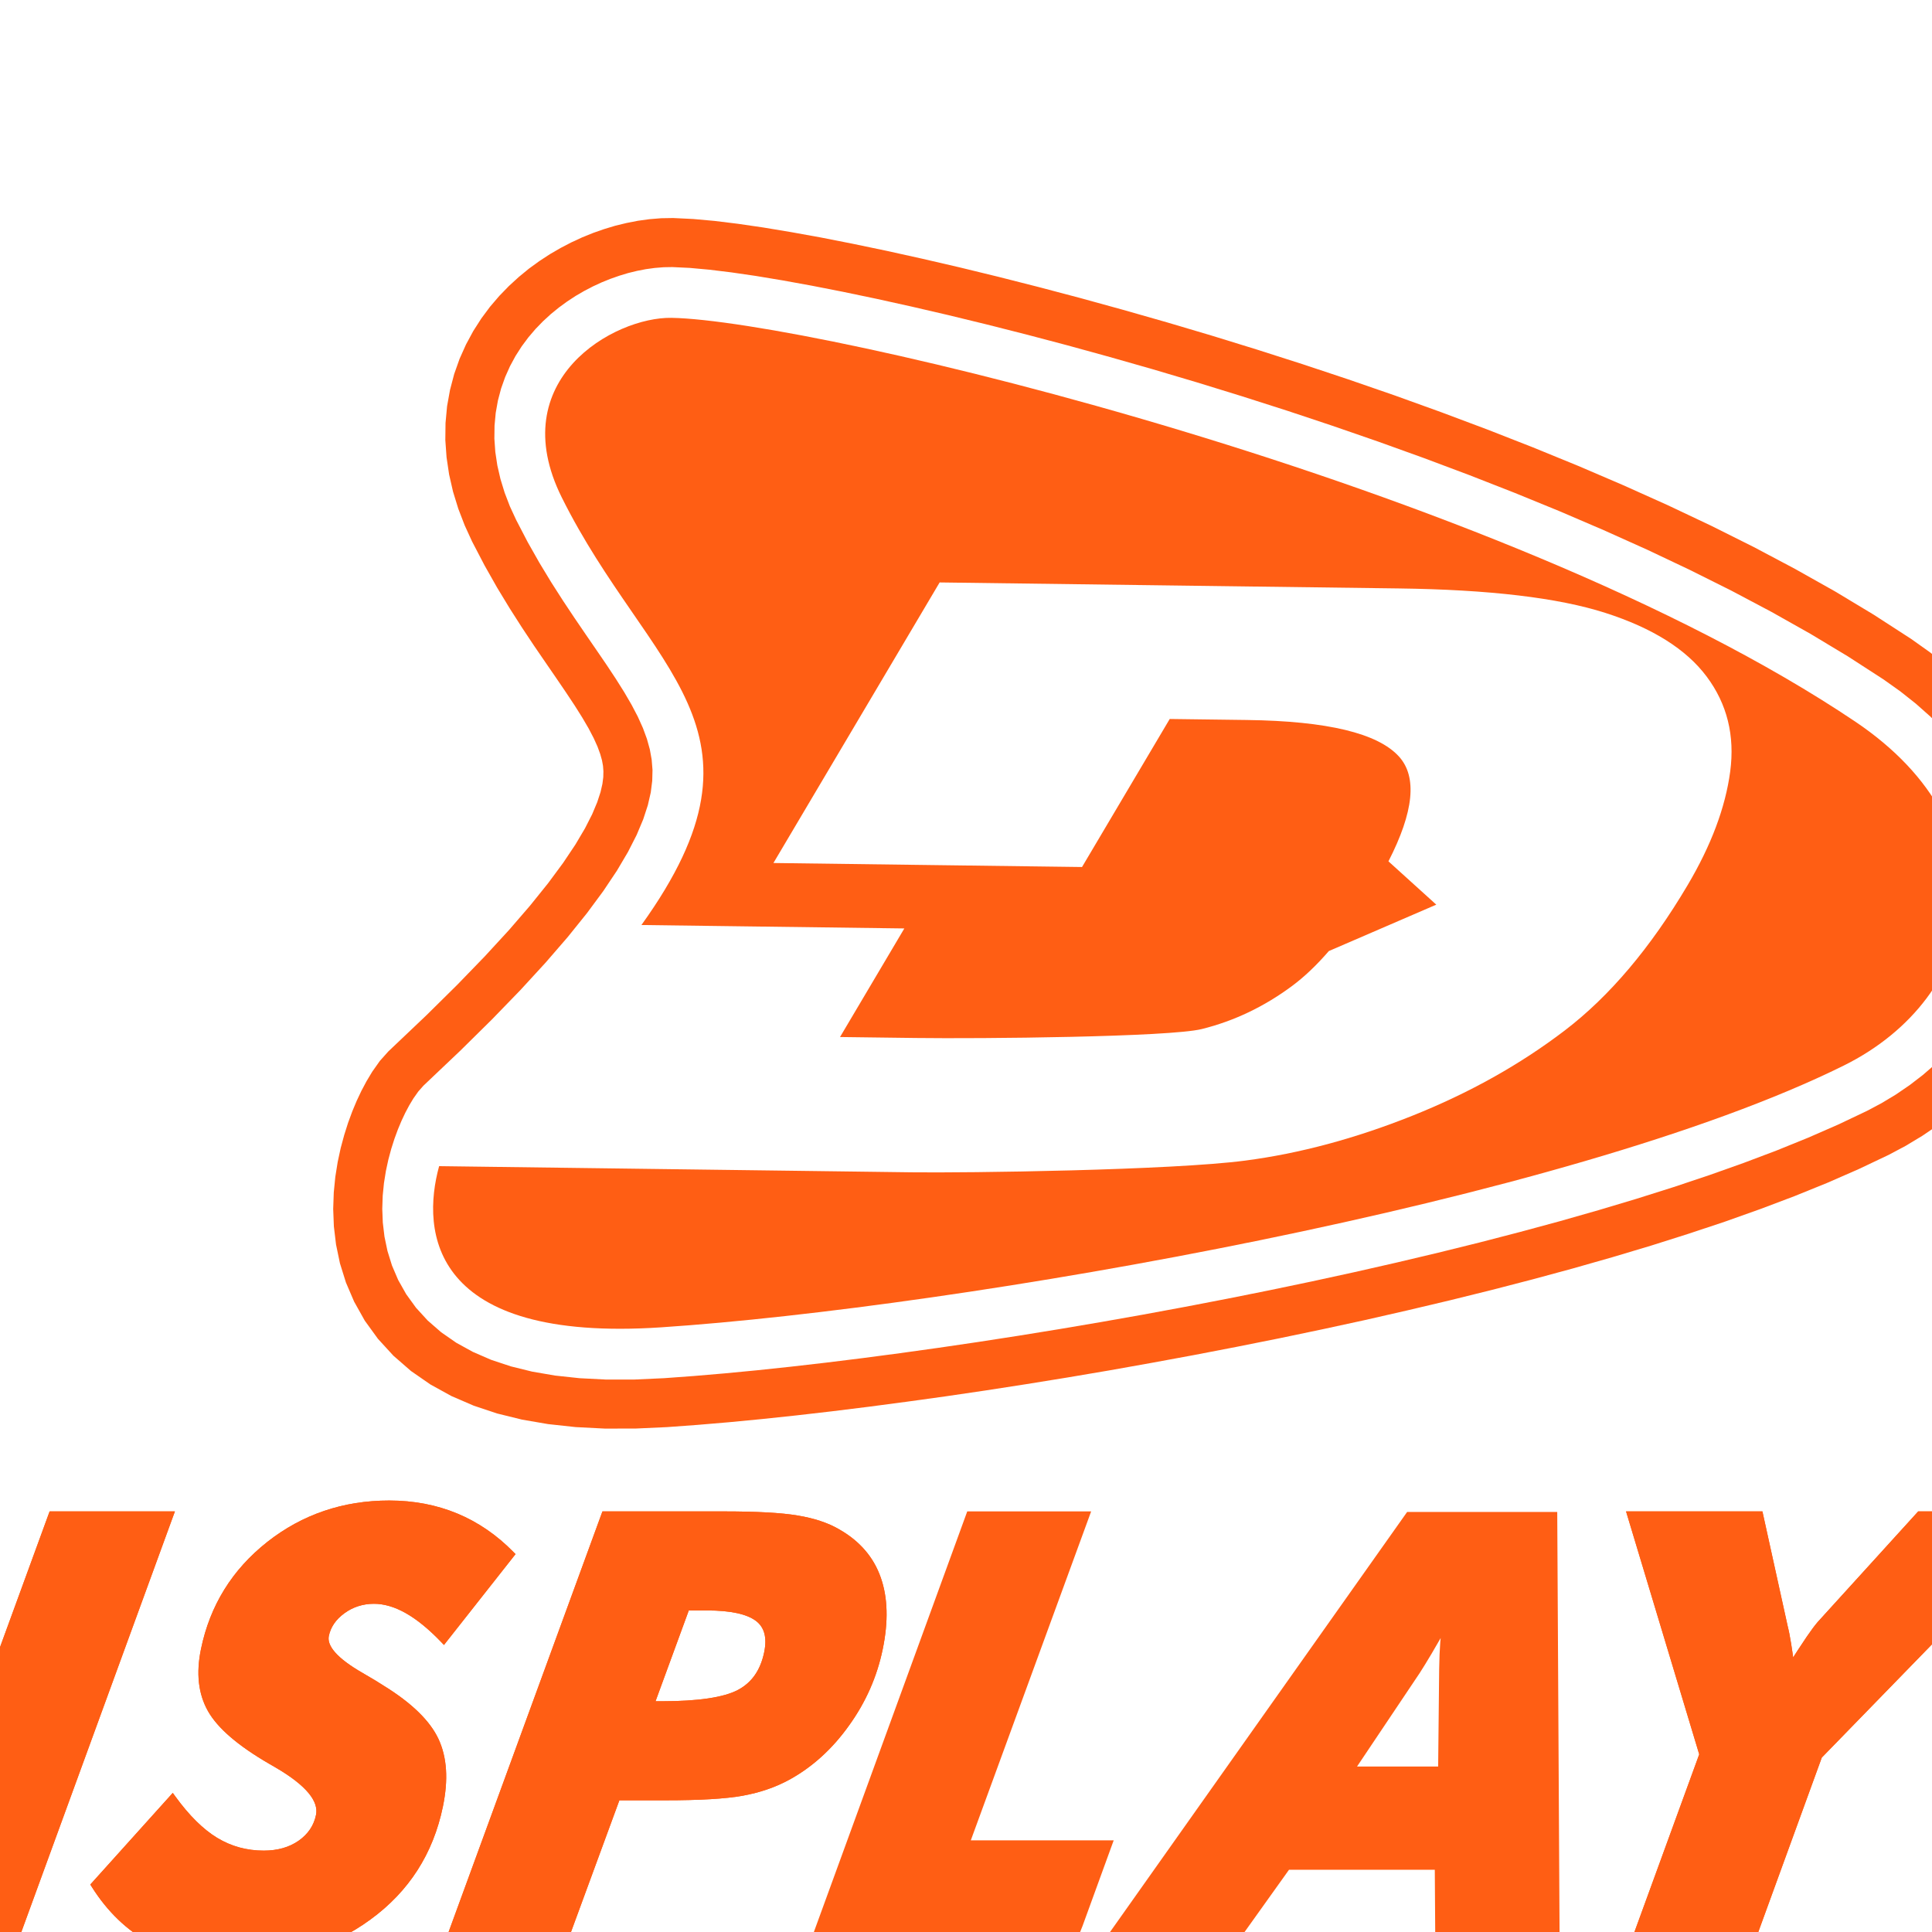
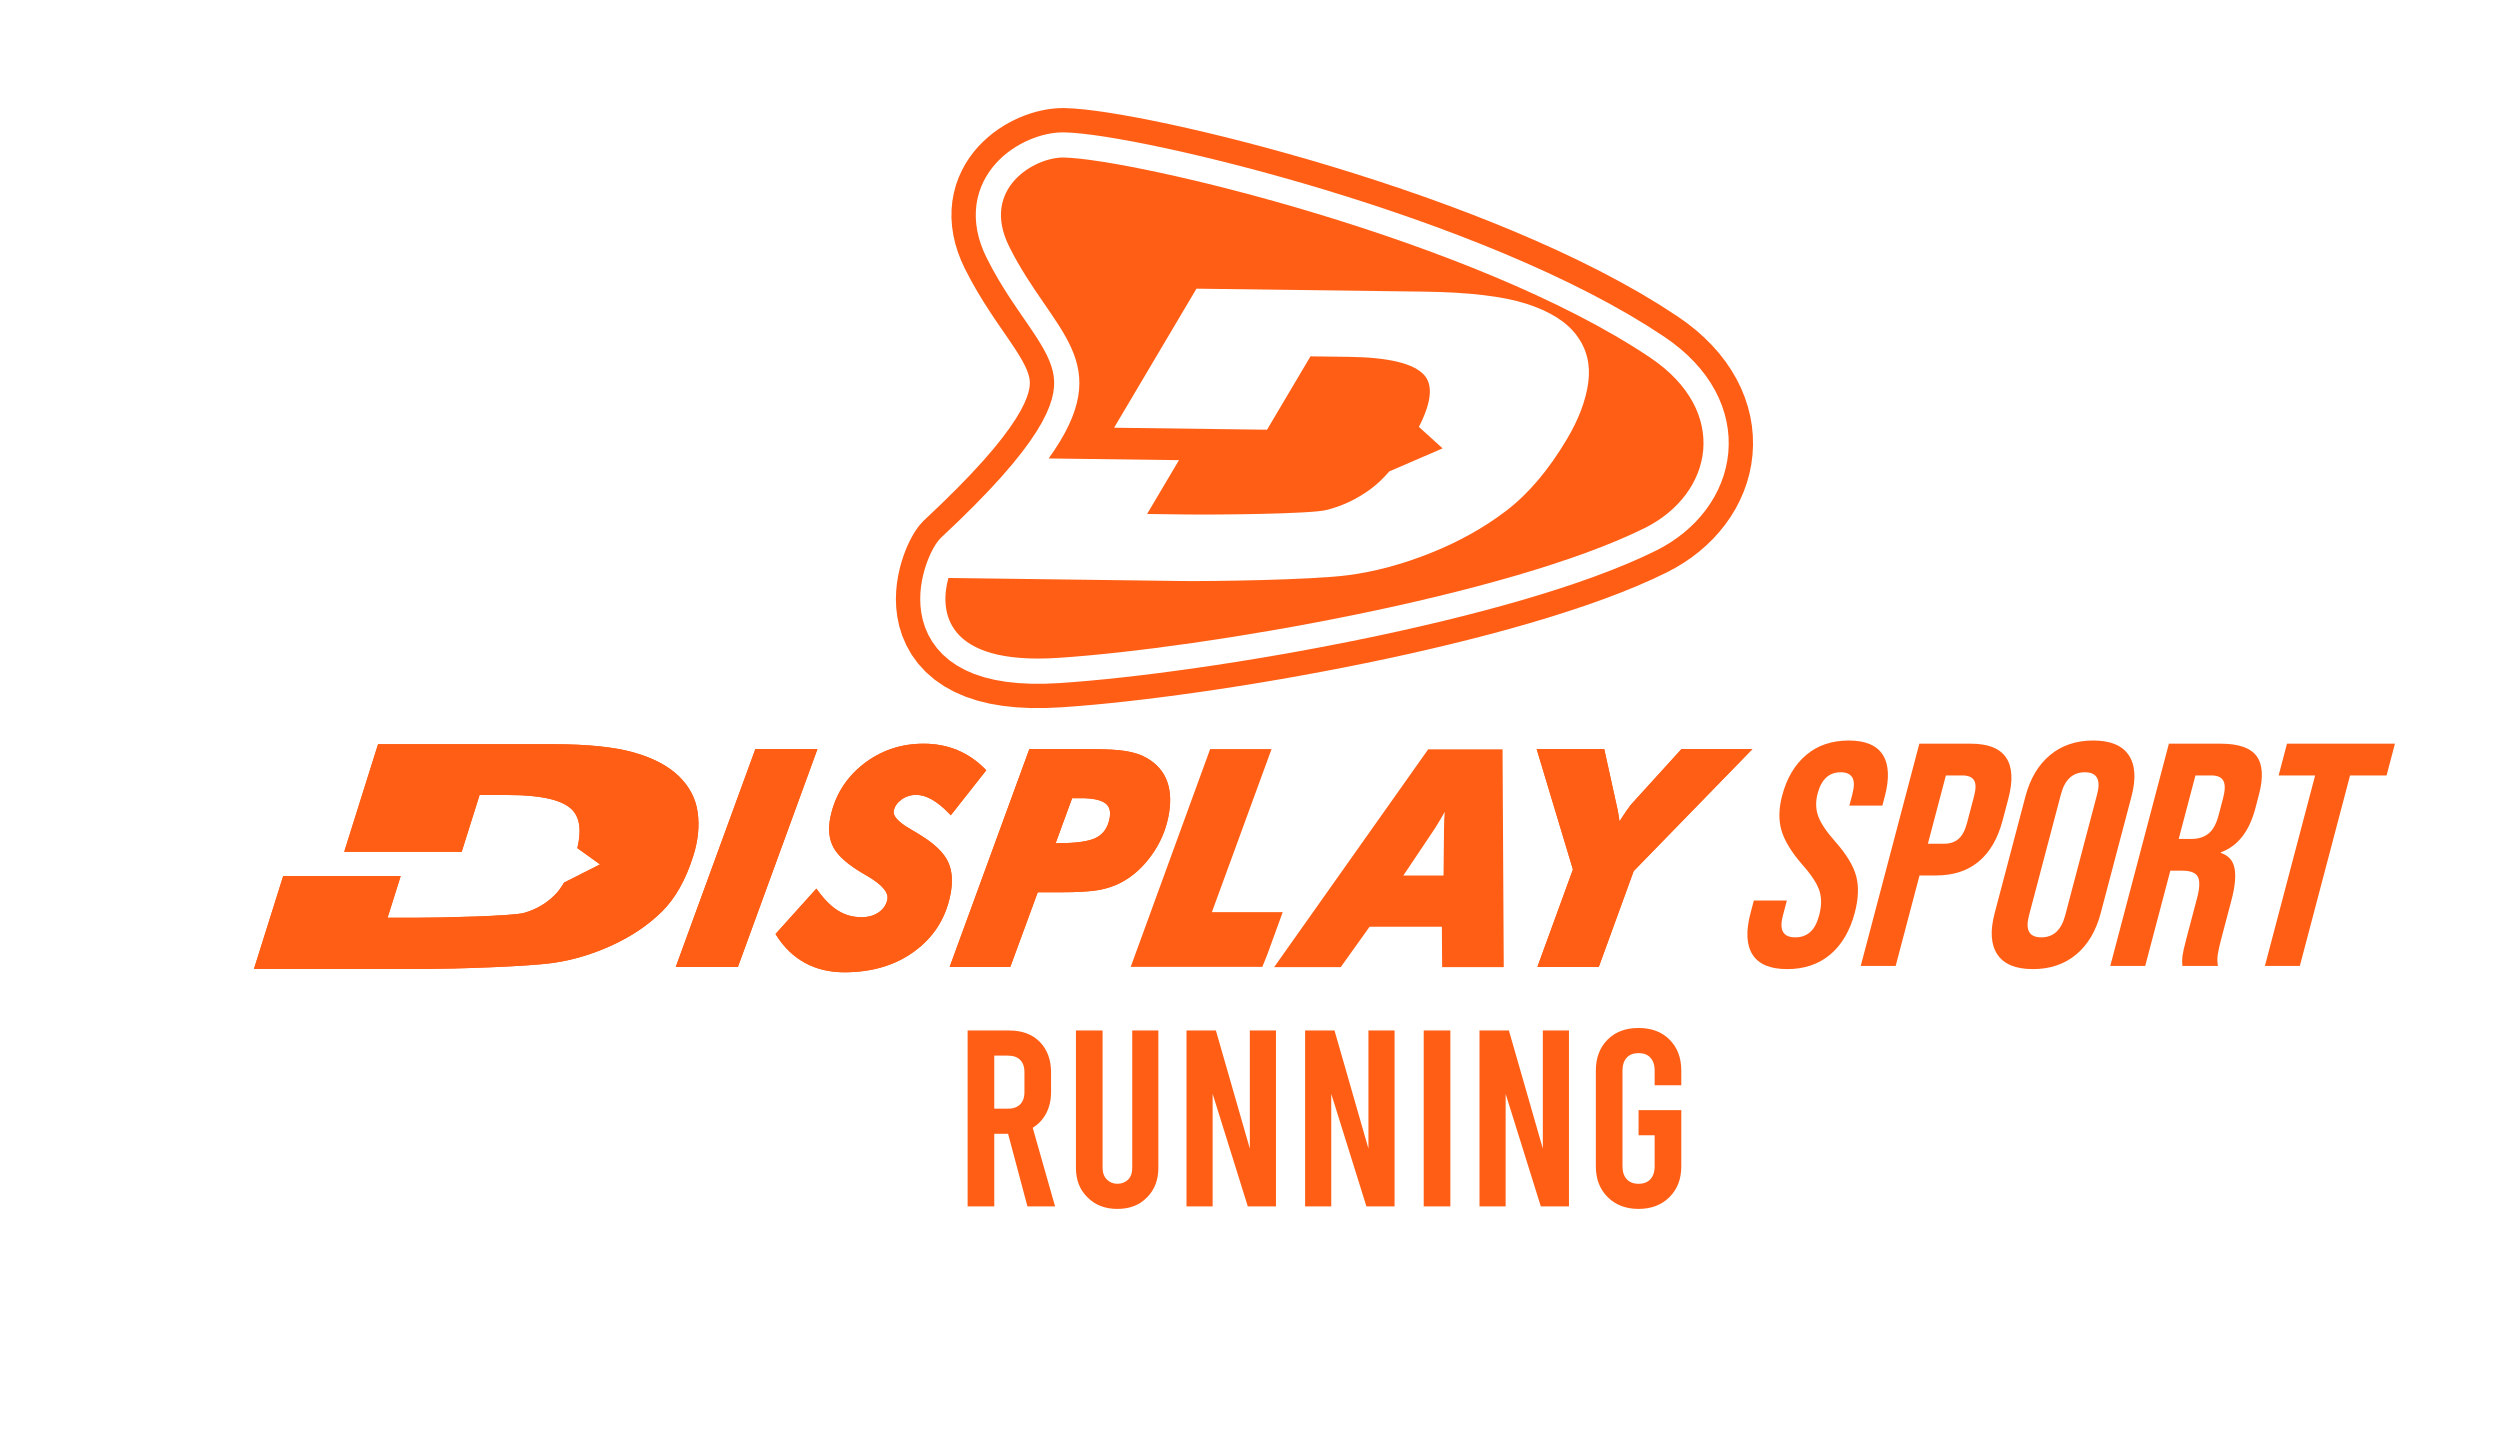
- <svg xmlns="http://www.w3.org/2000/svg" viewBox="290 0 380 380">
+ <svg xmlns="http://www.w3.org/2000/svg" width="992.126" height="566.929" viewBox="0 0 992.126 566.929">
  <path fill-rule="evenodd" fill="#FF5E14" fill-opacity="1" d="M 709.246 384.59 C 702.527 384.59 697.949 382.68 695.512 378.859 C 693.078 375.039 692.801 369.555 694.684 362.418 C 694.684 362.418 696.012 357.375 696.012 357.375 C 696.012 357.375 709.117 357.375 709.117 357.375 C 709.117 357.375 707.52 363.426 707.52 363.426 C 706.016 369.137 707.656 371.992 712.441 371.992 C 714.797 371.992 716.762 371.301 718.348 369.914 C 719.93 368.527 721.133 366.281 721.949 363.172 C 722.926 359.477 722.945 356.223 722.004 353.406 C 721.066 350.594 718.852 347.211 715.355 343.266 C 710.973 338.223 708.184 333.668 706.992 329.594 C 705.797 325.52 705.879 320.922 707.227 315.797 C 709.066 308.824 712.254 303.43 716.789 299.605 C 721.324 295.785 726.953 293.875 733.672 293.875 C 740.309 293.875 744.824 295.785 747.219 299.605 C 749.613 303.43 749.867 308.91 747.984 316.051 C 747.984 316.051 747.02 319.703 747.02 319.703 C 747.02 319.703 733.918 319.703 733.918 319.703 C 733.918 319.703 735.113 315.168 735.113 315.168 C 735.91 312.145 735.906 309.938 735.094 308.555 C 734.285 307.168 732.742 306.473 730.477 306.473 C 725.855 306.473 722.805 309.289 721.32 314.914 C 720.48 318.105 720.555 321.09 721.543 323.859 C 722.535 326.633 724.777 329.992 728.273 333.941 C 732.738 338.98 735.523 343.559 736.621 347.676 C 737.719 351.789 737.539 356.621 736.078 362.164 C 734.172 369.387 730.926 374.934 726.336 378.797 C 721.746 382.66 716.051 384.59 709.246 384.59 " />
  <path fill-rule="evenodd" fill="#FF5E14" fill-opacity="1" d="M 761.691 295.133 C 761.691 295.133 782.102 295.133 782.102 295.133 C 788.988 295.133 793.668 296.98 796.137 300.676 C 798.605 304.371 798.898 309.793 797.02 316.93 C 797.02 316.93 794.723 325.625 794.723 325.625 C 792.844 332.766 789.691 338.184 785.273 341.879 C 780.855 345.574 775.199 347.422 768.312 347.422 C 768.312 347.422 761.762 347.422 761.762 347.422 C 761.762 347.422 752.293 383.332 752.293 383.332 C 752.293 383.332 738.434 383.332 738.434 383.332 C 738.434 383.332 761.691 295.133 761.691 295.133 Z M 771.637 334.824 C 773.902 334.824 775.77 334.191 777.238 332.934 C 778.703 331.672 779.836 329.531 780.633 326.508 C 780.633 326.508 783.391 316.051 783.391 316.051 C 784.188 313.023 784.188 310.883 783.383 309.625 C 782.582 308.363 781.047 307.734 778.777 307.734 C 778.777 307.734 772.227 307.734 772.227 307.734 C 772.227 307.734 765.086 334.824 765.086 334.824 C 765.086 334.824 771.637 334.824 771.637 334.824 " />
  <path fill-rule="evenodd" fill="#FF5E14" fill-opacity="1" d="M 806.77 384.59 C 799.965 384.59 795.266 382.66 792.672 378.797 C 790.082 374.934 789.715 369.473 791.574 362.418 C 791.574 362.418 803.801 316.051 803.801 316.051 C 805.664 308.992 808.906 303.531 813.539 299.668 C 818.168 295.805 823.887 293.875 830.691 293.875 C 837.496 293.875 842.191 295.805 844.785 299.668 C 847.379 303.531 847.746 308.992 845.887 316.051 C 845.887 316.051 833.656 362.418 833.656 362.418 C 831.797 369.473 828.551 374.934 823.922 378.797 C 819.289 382.66 813.574 384.59 806.77 384.59 Z M 810.09 371.992 C 814.879 371.992 818.039 369.094 819.566 363.297 C 819.566 363.297 832.258 315.168 832.258 315.168 C 833.785 309.371 832.156 306.473 827.367 306.473 C 822.578 306.473 819.422 309.371 817.895 315.168 C 817.895 315.168 805.203 363.297 805.203 363.297 C 803.676 369.094 805.305 371.992 810.09 371.992 " />
  <path fill-rule="evenodd" fill="#FF5E14" fill-opacity="1" d="M 860.723 295.133 C 860.723 295.133 881.262 295.133 881.262 295.133 C 888.402 295.133 893.172 296.793 895.574 300.109 C 897.973 303.43 898.266 308.531 896.449 315.418 C 896.449 315.418 895.023 320.836 895.023 320.836 C 892.605 329.992 888.055 335.789 881.363 338.223 C 881.363 338.223 881.297 338.477 881.297 338.477 C 884.395 339.484 886.223 341.543 886.789 344.652 C 887.355 347.758 886.953 351.918 885.578 357.125 C 885.578 357.125 881.492 372.621 881.492 372.621 C 880.828 375.141 880.375 377.18 880.133 378.734 C 879.891 380.285 879.906 381.82 880.18 383.332 C 880.18 383.332 866.066 383.332 866.066 383.332 C 865.941 381.902 865.957 380.559 866.125 379.301 C 866.289 378.039 866.801 375.773 867.664 372.496 C 867.664 372.496 871.918 356.367 871.918 356.367 C 872.98 352.336 873.074 349.523 872.191 347.926 C 871.309 346.328 869.273 345.531 866.082 345.531 C 866.082 345.531 861.293 345.531 861.293 345.531 C 861.293 345.531 851.328 383.332 851.328 383.332 C 851.328 383.332 837.465 383.332 837.465 383.332 C 837.465 383.332 860.723 295.133 860.723 295.133 Z M 869.656 332.934 C 872.43 332.934 874.695 332.219 876.457 330.789 C 878.219 329.363 879.543 326.969 880.43 323.609 C 880.43 323.609 882.227 316.805 882.227 316.805 C 883.066 313.613 883.109 311.305 882.352 309.875 C 881.594 308.445 879.996 307.734 877.562 307.734 C 877.562 307.734 871.262 307.734 871.262 307.734 C 871.262 307.734 864.617 332.934 864.617 332.934 C 864.617 332.934 869.656 332.934 869.656 332.934 " />
  <path fill-rule="evenodd" fill="#FF5E14" fill-opacity="1" d="M 918.762 307.734 C 918.762 307.734 904.273 307.734 904.273 307.734 C 904.273 307.734 907.594 295.133 907.594 295.133 C 907.594 295.133 950.434 295.133 950.434 295.133 C 950.434 295.133 947.113 307.734 947.113 307.734 C 947.113 307.734 932.621 307.734 932.621 307.734 C 932.621 307.734 912.688 383.332 912.688 383.332 C 912.688 383.332 898.828 383.332 898.828 383.332 C 898.828 383.332 918.762 307.734 918.762 307.734 " />
  <path fill-rule="evenodd" fill="#FF5E14" fill-opacity="1" d="M 190.312 315.508 C 190.312 315.508 183.223 338.047 183.223 338.047 C 183.223 338.047 136.594 338.047 136.594 338.047 C 136.594 338.047 150.035 295.332 150.035 295.332 C 150.035 295.332 219.398 295.332 219.398 295.332 C 233.074 295.332 243.777 296.43 251.504 298.617 C 259.234 300.809 265.203 303.953 269.41 308.047 C 273.617 312.141 276.105 316.906 276.867 322.34 C 277.633 327.773 277.059 333.531 275.145 339.617 C 272.145 349.145 267.98 356.535 262.656 361.785 C 257.328 367.035 250.84 371.438 243.195 374.984 C 235.551 378.531 227.797 380.895 219.941 382.07 C 209.191 383.691 178.469 384.504 170.156 384.504 C 170.156 384.504 100.789 384.504 100.789 384.504 C 100.789 384.504 112.379 347.676 112.379 347.676 C 112.379 347.676 159.008 347.676 159.008 347.676 C 159.008 347.676 153.805 364.203 153.805 364.203 C 153.805 364.203 165.277 364.203 165.277 364.203 C 175.062 364.203 203.406 363.566 207.941 362.289 C 212.477 361.012 216.414 358.785 219.758 355.602 C 221.23 354.203 222.594 352.422 223.852 350.258 C 223.852 350.258 238.117 343.031 238.117 343.031 C 238.117 343.031 229.125 336.582 229.125 336.582 C 230.898 329.051 229.988 323.766 226.391 320.738 C 222.25 317.25 214.117 315.508 201.992 315.508 C 201.992 315.508 190.312 315.508 190.312 315.508 " />
  <path fill-rule="evenodd" fill="#FF5E14" fill-opacity="1" d="M 268.523 382.773 C 268.523 382.773 299.59 297.734 299.59 297.734 C 299.59 297.734 299.762 297.273 299.762 297.273 C 299.762 297.273 300.25 297.273 300.25 297.273 C 300.25 297.273 323.402 297.273 323.402 297.273 C 323.402 297.273 324.406 297.273 324.406 297.273 C 324.406 297.273 324.059 298.215 324.059 298.215 C 324.059 298.215 293.012 383.246 293.012 383.246 C 293.012 383.246 292.844 383.711 292.844 383.711 C 292.844 383.711 292.355 383.711 292.355 383.711 C 292.355 383.711 269.184 383.711 269.184 383.711 C 269.184 383.711 268.18 383.711 268.18 383.711 C 268.18 383.711 268.523 382.773 268.523 382.773 " />
  <path fill-rule="evenodd" fill="#FF5E14" fill-opacity="1" d="M 324.492 353.344 C 325.855 355.223 327.23 356.848 328.609 358.207 C 329.98 359.559 331.355 360.656 332.746 361.5 C 332.746 361.5 332.746 361.496 332.746 361.496 C 334.129 362.328 335.59 362.957 337.105 363.371 C 338.617 363.781 340.211 363.992 341.879 363.992 C 343.242 363.992 344.496 363.824 345.641 363.5 C 346.777 363.176 347.812 362.688 348.746 362.039 C 349.672 361.387 350.418 360.637 350.984 359.797 C 351.547 358.957 351.941 358.012 352.156 356.965 C 352.43 355.633 351.953 354.211 350.723 352.711 C 349.406 351.109 347.25 349.426 344.254 347.676 C 344.254 347.676 344.25 347.676 344.25 347.676 C 344.25 347.676 344.012 347.531 344.012 347.531 C 343.531 347.246 343.152 347.023 342.887 346.883 C 342.887 346.883 342.859 346.867 342.859 346.867 C 339.828 345.105 337.32 343.367 335.34 341.664 C 333.332 339.938 331.852 338.23 330.906 336.555 C 329.949 334.863 329.355 332.988 329.129 330.938 C 328.906 328.91 329.039 326.707 329.531 324.336 C 330.414 320.055 331.945 316.156 334.117 312.648 C 336.285 309.141 339.102 306.02 342.555 303.293 C 342.555 303.293 342.555 303.289 342.555 303.289 C 346 300.578 349.734 298.535 353.742 297.176 C 357.746 295.812 362.023 295.133 366.562 295.133 C 368.961 295.133 371.277 295.348 373.508 295.77 C 375.738 296.195 377.883 296.836 379.934 297.684 C 381.973 298.531 383.918 299.594 385.754 300.848 C 387.594 302.109 389.336 303.574 390.965 305.234 C 390.965 305.234 391.398 305.676 391.398 305.676 C 391.398 305.676 391.016 306.16 391.016 306.16 C 391.016 306.16 377.82 322.91 377.82 322.91 C 377.82 322.91 377.324 323.543 377.324 323.543 C 377.324 323.543 376.766 322.961 376.766 322.961 C 375.535 321.676 374.328 320.555 373.16 319.605 C 372 318.66 370.867 317.879 369.766 317.262 C 368.684 316.652 367.621 316.195 366.582 315.895 C 365.559 315.598 364.547 315.445 363.547 315.445 C 362.461 315.445 361.43 315.605 360.469 315.914 C 359.496 316.223 358.582 316.691 357.734 317.312 C 356.895 317.926 356.215 318.609 355.703 319.359 C 355.203 320.094 354.859 320.906 354.676 321.781 C 354.676 321.781 354.676 321.785 354.676 321.785 C 354.477 322.754 354.887 323.824 355.906 324.992 C 357.02 326.266 358.848 327.629 361.379 329.082 C 362.359 329.648 363.172 330.125 363.816 330.516 C 364.512 330.938 365.117 331.32 365.629 331.656 C 365.629 331.656 365.629 331.652 365.629 331.652 C 368.309 333.32 370.535 335.012 372.297 336.73 C 374.078 338.461 375.395 340.227 376.238 342.02 C 377.078 343.816 377.574 345.832 377.719 348.059 C 377.863 350.258 377.66 352.68 377.117 355.32 C 376.16 359.961 374.488 364.141 372.109 367.848 C 369.738 371.543 366.652 374.781 362.859 377.547 C 359.082 380.32 354.867 382.398 350.23 383.781 C 345.594 385.16 340.523 385.852 335.031 385.852 C 332.141 385.852 329.395 385.543 326.805 384.922 C 326.805 384.922 326.805 384.926 326.805 384.926 C 324.207 384.309 321.77 383.375 319.488 382.141 C 317.207 380.902 315.109 379.359 313.203 377.52 C 311.293 375.68 309.57 373.543 308.043 371.113 C 308.043 371.113 307.762 370.664 307.762 370.664 C 307.762 370.664 308.113 370.273 308.113 370.273 C 308.113 370.273 323.402 353.285 323.402 353.285 C 323.402 353.285 323.98 352.641 323.98 352.641 C 323.98 352.641 324.492 353.344 324.492 353.344 " />
  <path fill-rule="evenodd" fill="#FF5E14" fill-opacity="1" d="M 377.219 382.773 C 377.219 382.773 408.324 297.734 408.324 297.734 C 408.324 297.734 408.496 297.273 408.496 297.273 C 408.496 297.273 408.984 297.273 408.984 297.273 C 408.984 297.273 432.332 297.273 432.332 297.273 C 435.555 297.273 438.391 297.34 440.828 297.473 C 443.266 297.605 445.285 297.809 446.875 298.078 C 448.488 298.344 449.977 298.699 451.32 299.145 C 452.691 299.598 453.941 300.148 455.051 300.797 C 455.051 300.797 455.051 300.801 455.051 300.801 C 457.055 301.934 458.742 303.293 460.102 304.863 C 461.473 306.441 462.512 308.234 463.215 310.23 C 463.922 312.215 464.309 314.395 464.371 316.766 C 464.438 319.113 464.184 321.652 463.621 324.379 C 463.062 327.086 462.227 329.699 461.121 332.203 C 460.02 334.695 458.641 337.098 456.988 339.391 C 455.34 341.703 453.535 343.746 451.578 345.52 C 449.613 347.305 447.484 348.824 445.215 350.066 C 445.215 350.066 445.211 350.066 445.211 350.066 C 443.867 350.801 442.434 351.43 440.922 351.945 C 440.922 351.945 440.922 351.949 440.922 351.949 C 439.414 352.461 437.809 352.879 436.109 353.191 C 436.109 353.191 436.105 353.191 436.105 353.191 C 434.422 353.496 432.309 353.723 429.773 353.875 C 427.223 354.023 424.254 354.098 420.871 354.098 C 420.871 354.098 417.383 354.098 417.383 354.098 C 417.383 354.098 411.824 354.098 411.824 354.098 C 411.824 354.098 401.113 383.254 401.113 383.254 C 401.113 383.254 400.945 383.711 400.945 383.711 C 400.945 383.711 400.453 383.711 400.453 383.711 C 400.453 383.711 377.875 383.711 377.875 383.711 C 377.875 383.711 376.875 383.711 376.875 383.711 C 376.875 383.711 377.219 382.773 377.219 382.773 Z M 418.934 334.617 C 418.934 334.617 420.07 334.617 420.07 334.617 C 423.715 334.617 426.805 334.426 429.332 334.047 C 431.82 333.672 433.766 333.117 435.148 332.383 C 436.504 331.664 437.613 330.691 438.461 329.473 C 439.328 328.234 439.941 326.73 440.305 324.969 C 440.605 323.516 440.613 322.262 440.324 321.227 C 440.051 320.234 439.496 319.422 438.664 318.793 C 438.664 318.793 438.664 318.797 438.664 318.797 C 437.773 318.133 436.539 317.625 434.965 317.285 C 433.348 316.934 431.375 316.754 429.051 316.754 C 429.051 316.754 425.477 316.754 425.477 316.754 C 425.477 316.754 418.934 334.617 418.934 334.617 " />
  <path fill-rule="evenodd" fill="#FF5E14" fill-opacity="1" d="M 610.461 382.773 C 610.461 382.773 624.215 345.055 624.215 345.055 C 624.215 345.055 610.094 298.176 610.094 298.176 C 610.094 298.176 609.824 297.273 609.824 297.273 C 609.824 297.273 610.77 297.273 610.77 297.273 C 610.77 297.273 636.078 297.273 636.078 297.273 C 636.078 297.273 636.645 297.273 636.645 297.273 C 636.645 297.273 636.766 297.824 636.766 297.824 C 636.766 297.824 641.551 319.551 641.551 319.551 C 641.551 319.551 641.547 319.551 641.547 319.551 C 641.695 320.145 641.832 320.746 641.953 321.359 C 641.953 321.359 641.953 321.363 641.953 321.363 C 642.07 321.977 642.195 322.656 642.312 323.395 C 642.426 324.105 642.535 324.84 642.637 325.578 C 642.637 325.578 642.691 325.988 642.691 325.988 C 642.691 325.988 643.566 324.629 643.566 324.629 C 644.234 323.602 644.836 322.699 645.348 321.945 C 645.348 321.945 645.348 321.941 645.348 321.941 C 645.812 321.266 646.223 320.691 646.57 320.223 C 646.941 319.723 647.27 319.316 647.539 319.004 C 647.539 319.004 647.551 318.992 647.551 318.992 C 647.551 318.992 667.078 297.504 667.078 297.504 C 667.078 297.504 667.289 297.273 667.289 297.273 C 667.289 297.273 667.598 297.273 667.598 297.273 C 667.598 297.273 693.781 297.273 693.781 297.273 C 693.781 297.273 695.441 297.273 695.441 297.273 C 695.441 297.273 694.281 298.465 694.281 298.465 C 694.281 298.465 648.324 345.691 648.324 345.691 C 648.324 345.691 634.652 383.246 634.652 383.246 C 634.652 383.246 634.484 383.711 634.484 383.711 C 634.484 383.711 633.992 383.711 633.992 383.711 C 633.992 383.711 611.117 383.711 611.117 383.711 C 611.117 383.711 610.117 383.711 610.117 383.711 C 610.117 383.711 610.461 382.773 610.461 382.773 " />
  <path fill-rule="evenodd" fill="#FF5E14" fill-opacity="1" d="M 190.312 315.508 C 190.312 315.508 183.223 338.047 183.223 338.047 C 183.223 338.047 136.594 338.047 136.594 338.047 C 136.594 338.047 150.035 295.332 150.035 295.332 C 150.035 295.332 219.398 295.332 219.398 295.332 C 233.074 295.332 243.777 296.43 251.504 298.617 C 259.234 300.809 265.203 303.953 269.41 308.047 C 273.617 312.141 276.105 316.906 276.867 322.34 C 277.633 327.773 277.059 333.531 275.145 339.617 C 272.145 349.145 267.98 356.535 262.656 361.785 C 257.328 367.035 250.84 371.438 243.195 374.984 C 235.551 378.531 227.797 380.895 219.941 382.07 C 209.191 383.691 178.469 384.504 170.156 384.504 C 170.156 384.504 100.789 384.504 100.789 384.504 C 100.789 384.504 112.379 347.676 112.379 347.676 C 112.379 347.676 159.008 347.676 159.008 347.676 C 159.008 347.676 153.805 364.203 153.805 364.203 C 153.805 364.203 165.277 364.203 165.277 364.203 C 175.062 364.203 203.406 363.566 207.941 362.289 C 212.477 361.012 216.414 358.785 219.758 355.602 C 221.23 354.203 222.594 352.422 223.852 350.258 C 223.852 350.258 238.117 343.031 238.117 343.031 C 238.117 343.031 229.125 336.582 229.125 336.582 C 230.898 329.051 229.988 323.766 226.391 320.738 C 222.25 317.25 214.117 315.508 201.992 315.508 C 201.992 315.508 190.312 315.508 190.312 315.508 " />
  <path fill-rule="evenodd" fill="#FF5E14" fill-opacity="1" d="M 268.523 382.773 C 268.523 382.773 299.59 297.734 299.59 297.734 C 299.59 297.734 299.762 297.273 299.762 297.273 C 299.762 297.273 300.25 297.273 300.25 297.273 C 300.25 297.273 323.402 297.273 323.402 297.273 C 323.402 297.273 324.406 297.273 324.406 297.273 C 324.406 297.273 324.059 298.215 324.059 298.215 C 324.059 298.215 293.012 383.246 293.012 383.246 C 293.012 383.246 292.844 383.711 292.844 383.711 C 292.844 383.711 292.355 383.711 292.355 383.711 C 292.355 383.711 269.184 383.711 269.184 383.711 C 269.184 383.711 268.18 383.711 268.18 383.711 C 268.18 383.711 268.523 382.773 268.523 382.773 " />
  <path fill-rule="evenodd" fill="#FF5E14" fill-opacity="1" d="M 324.492 353.344 C 325.855 355.223 327.23 356.848 328.609 358.207 C 329.98 359.559 331.355 360.656 332.746 361.5 C 332.746 361.5 332.746 361.496 332.746 361.496 C 334.129 362.328 335.59 362.957 337.105 363.371 C 338.617 363.781 340.211 363.992 341.879 363.992 C 343.242 363.992 344.496 363.824 345.641 363.5 C 346.777 363.176 347.812 362.688 348.746 362.039 C 349.672 361.387 350.418 360.637 350.984 359.797 C 351.547 358.957 351.941 358.012 352.156 356.965 C 352.43 355.633 351.953 354.211 350.723 352.711 C 349.406 351.109 347.25 349.426 344.254 347.676 C 344.254 347.676 344.25 347.676 344.25 347.676 C 344.25 347.676 344.012 347.531 344.012 347.531 C 343.531 347.246 343.152 347.023 342.887 346.883 C 342.887 346.883 342.859 346.867 342.859 346.867 C 339.828 345.105 337.32 343.367 335.34 341.664 C 333.332 339.938 331.852 338.23 330.906 336.555 C 329.949 334.863 329.355 332.988 329.129 330.938 C 328.906 328.91 329.039 326.707 329.531 324.336 C 330.414 320.055 331.945 316.156 334.117 312.648 C 336.285 309.141 339.102 306.02 342.555 303.293 C 342.555 303.293 342.555 303.289 342.555 303.289 C 346 300.578 349.734 298.535 353.742 297.176 C 357.746 295.812 362.023 295.133 366.562 295.133 C 368.961 295.133 371.277 295.348 373.508 295.77 C 375.738 296.195 377.883 296.836 379.934 297.684 C 381.973 298.531 383.918 299.594 385.754 300.848 C 387.594 302.109 389.336 303.574 390.965 305.234 C 390.965 305.234 391.398 305.676 391.398 305.676 C 391.398 305.676 391.016 306.16 391.016 306.16 C 391.016 306.16 377.82 322.91 377.82 322.91 C 377.82 322.91 377.324 323.543 377.324 323.543 C 377.324 323.543 376.766 322.961 376.766 322.961 C 375.535 321.676 374.328 320.555 373.16 319.605 C 372 318.66 370.867 317.879 369.766 317.262 C 368.684 316.652 367.621 316.195 366.582 315.895 C 365.559 315.598 364.547 315.445 363.547 315.445 C 362.461 315.445 361.43 315.605 360.469 315.914 C 359.496 316.223 358.582 316.691 357.734 317.312 C 356.895 317.926 356.215 318.609 355.703 319.359 C 355.203 320.094 354.859 320.906 354.676 321.781 C 354.676 321.781 354.676 321.785 354.676 321.785 C 354.477 322.754 354.887 323.824 355.906 324.992 C 357.02 326.266 358.848 327.629 361.379 329.082 C 362.359 329.648 363.172 330.125 363.816 330.516 C 364.512 330.938 365.117 331.32 365.629 331.656 C 365.629 331.656 365.629 331.652 365.629 331.652 C 368.309 333.32 370.535 335.012 372.297 336.73 C 374.078 338.461 375.395 340.227 376.238 342.02 C 377.078 343.816 377.574 345.832 377.719 348.059 C 377.863 350.258 377.66 352.68 377.117 355.32 C 376.16 359.961 374.488 364.141 372.109 367.848 C 369.738 371.543 366.652 374.781 362.859 377.547 C 359.082 380.32 354.867 382.398 350.23 383.781 C 345.594 385.16 340.523 385.852 335.031 385.852 C 332.141 385.852 329.395 385.543 326.805 384.922 C 326.805 384.922 326.805 384.926 326.805 384.926 C 324.207 384.309 321.77 383.375 319.488 382.141 C 317.207 380.902 315.109 379.359 313.203 377.52 C 311.293 375.68 309.57 373.543 308.043 371.113 C 308.043 371.113 307.762 370.664 307.762 370.664 C 307.762 370.664 308.113 370.273 308.113 370.273 C 308.113 370.273 323.402 353.285 323.402 353.285 C 323.402 353.285 323.98 352.641 323.98 352.641 C 323.98 352.641 324.492 353.344 324.492 353.344 " />
  <path fill-rule="evenodd" fill="#FF5E14" fill-opacity="1" d="M 377.219 382.773 C 377.219 382.773 408.324 297.734 408.324 297.734 C 408.324 297.734 408.496 297.273 408.496 297.273 C 408.496 297.273 408.984 297.273 408.984 297.273 C 408.984 297.273 432.332 297.273 432.332 297.273 C 435.555 297.273 438.391 297.34 440.828 297.473 C 443.266 297.605 445.285 297.809 446.875 298.078 C 448.488 298.344 449.977 298.699 451.32 299.145 C 452.691 299.598 453.941 300.148 455.051 300.797 C 455.051 300.797 455.051 300.801 455.051 300.801 C 457.055 301.934 458.742 303.293 460.102 304.863 C 461.473 306.441 462.512 308.234 463.215 310.23 C 463.922 312.215 464.309 314.395 464.371 316.766 C 464.438 319.113 464.184 321.652 463.621 324.379 C 463.062 327.086 462.227 329.699 461.121 332.203 C 460.02 334.695 458.641 337.098 456.988 339.391 C 455.34 341.703 453.535 343.746 451.578 345.52 C 449.613 347.305 447.484 348.824 445.215 350.066 C 445.215 350.066 445.211 350.066 445.211 350.066 C 443.867 350.801 442.434 351.43 440.922 351.945 C 440.922 351.945 440.922 351.949 440.922 351.949 C 439.414 352.461 437.809 352.879 436.109 353.191 C 436.109 353.191 436.105 353.191 436.105 353.191 C 434.422 353.496 432.309 353.723 429.773 353.875 C 427.223 354.023 424.254 354.098 420.871 354.098 C 420.871 354.098 417.383 354.098 417.383 354.098 C 417.383 354.098 411.824 354.098 411.824 354.098 C 411.824 354.098 401.113 383.254 401.113 383.254 C 401.113 383.254 400.945 383.711 400.945 383.711 C 400.945 383.711 400.453 383.711 400.453 383.711 C 400.453 383.711 377.875 383.711 377.875 383.711 C 377.875 383.711 376.875 383.711 376.875 383.711 C 376.875 383.711 377.219 382.773 377.219 382.773 Z M 418.934 334.617 C 418.934 334.617 420.07 334.617 420.07 334.617 C 423.715 334.617 426.805 334.426 429.332 334.047 C 431.82 333.672 433.766 333.117 435.148 332.383 C 436.504 331.664 437.613 330.691 438.461 329.473 C 439.328 328.234 439.941 326.73 440.305 324.969 C 440.605 323.516 440.613 322.262 440.324 321.227 C 440.051 320.234 439.496 319.422 438.664 318.793 C 438.664 318.793 438.664 318.797 438.664 318.797 C 437.773 318.133 436.539 317.625 434.965 317.285 C 433.348 316.934 431.375 316.754 429.051 316.754 C 429.051 316.754 425.477 316.754 425.477 316.754 C 425.477 316.754 418.934 334.617 418.934 334.617 " />
  <path fill-rule="evenodd" fill="#FF5E14" fill-opacity="1" d="M 610.461 382.773 C 610.461 382.773 624.215 345.055 624.215 345.055 C 624.215 345.055 610.094 298.176 610.094 298.176 C 610.094 298.176 609.824 297.273 609.824 297.273 C 609.824 297.273 610.77 297.273 610.77 297.273 C 610.77 297.273 636.078 297.273 636.078 297.273 C 636.078 297.273 636.645 297.273 636.645 297.273 C 636.645 297.273 636.766 297.824 636.766 297.824 C 636.766 297.824 641.551 319.551 641.551 319.551 C 641.551 319.551 641.547 319.551 641.547 319.551 C 641.695 320.145 641.832 320.746 641.953 321.359 C 641.953 321.359 641.953 321.363 641.953 321.363 C 642.07 321.977 642.195 322.656 642.312 323.395 C 642.426 324.105 642.535 324.84 642.637 325.578 C 642.637 325.578 642.691 325.988 642.691 325.988 C 642.691 325.988 643.566 324.629 643.566 324.629 C 644.234 323.602 644.836 322.699 645.348 321.945 C 645.348 321.945 645.348 321.941 645.348 321.941 C 645.812 321.266 646.223 320.691 646.57 320.223 C 646.941 319.723 647.27 319.316 647.539 319.004 C 647.539 319.004 647.551 318.992 647.551 318.992 C 647.551 318.992 667.078 297.504 667.078 297.504 C 667.078 297.504 667.289 297.273 667.289 297.273 C 667.289 297.273 667.598 297.273 667.598 297.273 C 667.598 297.273 693.781 297.273 693.781 297.273 C 693.781 297.273 695.441 297.273 695.441 297.273 C 695.441 297.273 694.281 298.465 694.281 298.465 C 694.281 298.465 648.324 345.691 648.324 345.691 C 648.324 345.691 634.652 383.246 634.652 383.246 C 634.652 383.246 634.484 383.711 634.484 383.711 C 634.484 383.711 633.992 383.711 633.992 383.711 C 633.992 383.711 611.117 383.711 611.117 383.711 C 611.117 383.711 610.117 383.711 610.117 383.711 C 610.117 383.711 610.461 382.773 610.461 382.773 " />
  <path fill-rule="evenodd" fill="#FF5E14" fill-opacity="1" d="M 500.953 383.707 L 500.949 383.711 C 500.91 383.812 500.906 383.82 500.906 383.82 M 500.949 383.711 L 500.961 383.711 M 449.727 383.711 C 449.727 383.711 499.461 383.711 499.461 383.711 L 500.949 383.711 L 500.953 383.707 L 500.957 383.699 L 500.961 383.688 L 500.961 383.684 L 500.977 383.652 L 500.977 383.645 L 500.984 383.633 L 500.988 383.617 L 500.988 383.613 L 501 383.594 L 501 383.59 L 501.008 383.57 L 501.012 383.559 L 501.02 383.547 L 501.027 383.527 L 501.027 383.52 L 501.039 383.496 L 501.039 383.492 L 501.051 383.469 L 501.055 383.453 L 501.062 383.438 L 501.074 383.41 L 501.074 383.406 L 501.086 383.371 L 501.09 383.367 L 501.102 383.336 L 501.109 383.316 L 501.117 383.301 L 501.129 383.266 L 501.133 383.262 L 501.148 383.223 L 501.152 383.211 L 501.176 383.152 L 501.184 383.137 L 501.199 383.094 L 501.199 383.09 L 501.219 383.043 L 501.227 383.027 L 501.242 382.992 L 501.254 382.957 L 501.262 382.941 L 501.285 382.887 L 501.305 382.832 L 501.316 382.809 L 501.328 382.773 L 501.348 382.727 L 501.355 382.711 L 501.379 382.648 L 501.383 382.641 L 501.406 382.582 L 501.418 382.551 L 501.434 382.516 L 501.457 382.457 L 501.461 382.445 L 501.492 382.371 L 501.496 382.359 L 501.52 382.297 L 501.539 382.258 L 501.551 382.219 L 501.582 382.148 L 501.586 382.141 L 501.617 382.055 L 501.625 382.035 L 501.652 381.969 L 501.676 381.918 L 501.688 381.883 L 501.723 381.793 L 501.727 381.789 L 501.762 381.695 L 501.773 381.668 L 501.801 381.602 L 501.828 381.531 L 501.844 381.5 L 501.883 381.398 L 501.887 381.395 L 501.926 381.289 L 501.941 381.25 L 501.969 381.18 L 502.016 381.07 L 502.062 380.953 L 502.066 380.945 L 502.109 380.836 L 502.133 380.781 L 502.156 380.715 L 502.199 380.613 L 502.207 380.59 L 502.262 380.461 L 502.27 380.441 L 502.312 380.332 L 502.34 380.262 L 502.367 380.195 L 502.422 380.059 L 502.48 379.914 L 502.492 379.883 L 502.539 379.77 L 502.574 379.684 L 502.598 379.621 L 502.656 379.48 L 502.66 379.469 L 502.723 379.312 L 502.738 379.27 L 502.785 379.152 L 502.828 379.047 L 502.852 378.988 L 502.918 378.824 C 502.918 378.824 508.707 362.914 508.707 362.914 C 508.707 362.914 509.051 361.973 509.051 361.973 C 509.051 361.973 508.047 361.973 508.047 361.973 C 508.047 361.973 480.945 361.973 480.945 361.973 C 480.945 361.973 504.27 298.215 504.27 298.215 C 504.27 298.215 504.613 297.273 504.613 297.273 C 504.613 297.273 503.609 297.273 503.609 297.273 C 503.609 297.273 480.734 297.273 480.734 297.273 C 480.734 297.273 480.246 297.273 480.246 297.273 C 480.246 297.273 480.078 297.734 480.078 297.734 C 480.078 297.734 449.066 382.773 449.066 382.773 C 449.066 382.773 448.727 383.711 448.727 383.711 C 448.727 383.711 449.727 383.711 449.727 383.711 Z M 499.492 383.668 L 499.461 383.711 Z M 499.492 383.668 " />
  <path fill-rule="evenodd" fill="#FF5E14" fill-opacity="1" d="M 543.527 367.762 C 543.527 367.762 572.207 367.762 572.207 367.762 C 572.207 367.762 572.309 383.117 572.309 383.117 C 572.309 383.117 572.316 383.82 572.316 383.82 C 572.316 383.82 573.008 383.82 573.008 383.82 C 573.008 383.82 596.062 383.82 596.062 383.82 C 596.062 383.82 596.766 383.82 596.766 383.82 C 596.766 383.82 596.762 383.113 596.762 383.113 C 596.762 383.113 596.293 298.078 596.293 298.078 C 596.293 298.078 596.289 297.379 596.289 297.379 C 596.289 297.379 595.594 297.379 595.594 297.379 C 595.594 297.379 567.129 297.379 567.129 297.379 C 567.129 297.379 566.766 297.379 566.766 297.379 C 566.766 297.379 566.555 297.68 566.555 297.68 C 566.555 297.68 509.086 378.93 509.086 378.93 C 505.629 383.82 505.629 383.82 505.629 383.82 C 505.629 383.82 505.734 383.82 505.879 383.82 C 506.227 383.82 506.816 383.82 506.816 383.82 C 506.816 383.82 506.984 383.82 506.984 383.82 C 506.984 383.82 507.309 383.82 507.309 383.82 C 507.309 383.82 531.703 383.82 531.703 383.82 C 531.703 383.82 532.062 383.82 532.062 383.82 C 532.062 383.82 532.273 383.523 532.273 383.523 C 532.273 383.523 543.527 367.762 543.527 367.762 Z M 572.867 347.449 C 572.867 347.449 556.914 347.449 556.914 347.449 C 556.914 347.449 569.23 329.074 569.23 329.074 C 569.23 329.074 569.234 329.07 569.234 329.07 C 569.539 328.594 569.898 328.023 570.305 327.363 C 570.707 326.707 571.156 325.965 571.645 325.141 C 571.645 325.141 571.645 325.137 571.645 325.137 C 572.219 324.16 572.793 323.176 573.309 322.273 C 573.309 322.273 573.363 322.184 573.363 322.184 C 573.363 322.184 573.289 322.934 573.289 322.934 C 573.289 322.934 573.285 322.941 573.285 322.941 C 573.227 323.691 573.18 324.535 573.141 325.453 C 573.109 326.324 573.082 327.27 573.066 328.277 C 573.066 328.277 573.066 328.285 573.066 328.285 C 573.066 328.285 572.867 347.449 572.867 347.449 " />
  <path fill-rule="evenodd" fill="#FF5E14" fill-opacity="1" d="M 401.668 184.301 L 405.438 179.617 L 408.652 175.27 L 411.336 171.258 L 413.516 167.57 L 415.23 164.203 L 416.516 161.141 L 417.422 158.371 L 417.996 155.867 L 418.285 153.582 L 418.34 151.449 L 418.176 149.41 L 417.812 147.391 L 417.242 145.336 L 416.457 143.199 L 415.449 140.961 L 414.219 138.613 L 412.773 136.133 L 411.129 133.52 L 409.309 130.77 L 407.328 127.871 L 405.223 124.809 L 403.02 121.578 L 400.742 118.156 L 398.426 114.539 L 396.098 110.699 L 393.793 106.629 L 391.52 102.258 L 390.293 99.605 L 389.258 96.906 L 388.434 94.219 L 387.82 91.543 L 387.422 88.895 L 387.238 86.277 L 387.27 83.703 L 387.504 81.195 L 387.938 78.762 L 388.562 76.406 L 389.359 74.16 L 390.309 72.031 L 391.398 70.016 L 392.613 68.121 L 393.926 66.355 L 395.332 64.707 L 396.809 63.184 L 398.348 61.773 L 399.941 60.477 L 401.57 59.289 L 403.234 58.199 L 404.926 57.215 L 406.633 56.328 L 408.359 55.531 L 410.086 54.836 L 411.824 54.227 L 413.559 53.703 L 415.301 53.277 L 417.035 52.941 L 418.773 52.703 L 420.52 52.562 L 422.246 52.531 L 425.672 52.695 L 429.527 53.047 L 433.852 53.574 L 438.656 54.273 L 443.922 55.148 L 449.645 56.188 L 455.785 57.391 L 462.328 58.758 L 469.234 60.285 L 476.488 61.969 L 484.047 63.809 L 491.891 65.797 L 499.984 67.934 L 508.297 70.223 L 516.801 72.648 L 525.461 75.219 L 534.25 77.93 L 543.133 80.77 L 552.082 83.75 L 561.066 86.855 L 570.051 90.09 L 579.012 93.453 L 587.914 96.938 L 596.73 100.543 L 605.422 104.273 L 613.969 108.113 L 622.336 112.078 L 630.496 116.152 L 638.418 120.348 L 646.07 124.656 L 653.426 129.082 L 660.484 133.648 L 663.754 135.973 L 666.832 138.41 L 669.691 140.949 L 672.328 143.574 L 674.738 146.289 L 676.922 149.086 L 678.879 151.953 L 680.605 154.898 L 682.094 157.898 L 683.352 160.949 L 684.367 164.043 L 685.145 167.164 L 685.68 170.301 L 685.977 173.438 L 686.039 176.562 L 685.875 179.668 L 685.477 182.738 L 684.863 185.758 L 684.035 188.723 L 682.996 191.617 L 681.766 194.434 L 680.34 197.168 L 678.73 199.812 L 676.949 202.355 L 674.996 204.797 L 672.883 207.133 L 670.609 209.348 L 668.188 211.445 L 665.621 213.418 L 662.918 215.266 L 660.078 216.977 L 657.16 218.523 L 651.547 221.188 L 645.648 223.766 L 639.438 226.285 L 632.934 228.742 L 626.16 231.148 L 619.137 233.496 L 611.875 235.789 L 604.41 238.023 L 596.754 240.207 L 588.93 242.324 L 580.961 244.391 L 572.871 246.391 L 564.684 248.332 L 556.418 250.211 L 548.098 252.023 L 539.75 253.766 L 531.391 255.441 L 523.051 257.047 L 514.746 258.582 L 506.504 260.039 L 498.344 261.422 L 490.293 262.727 L 482.371 263.953 L 474.609 265.094 L 467.02 266.152 L 459.629 267.129 L 452.457 268.016 L 445.531 268.812 L 438.871 269.52 L 432.5 270.129 L 426.438 270.645 L 420.637 271.07 L 414.738 271.34 L 409.18 271.34 L 403.992 271.074 L 399.164 270.555 L 394.668 269.781 L 390.488 268.75 L 386.605 267.461 L 383.027 265.91 L 379.746 264.105 L 376.773 262.039 L 374.125 259.734 L 371.828 257.223 L 369.891 254.547 L 368.316 251.758 L 367.098 248.91 L 366.211 246.051 L 365.621 243.23 L 365.293 240.461 L 365.188 237.773 L 365.273 235.184 L 365.52 232.699 L 365.898 230.332 L 366.383 228.086 L 366.953 225.965 L 367.586 223.98 L 368.266 222.133 L 368.98 220.426 L 369.719 218.863 L 370.484 217.422 L 371.301 216.062 L 372.27 214.688 L 373.297 213.527 L 380.559 206.633 L 386.785 200.484 L 392.363 194.727 L 397.316 189.332 Z M 408.602 150.629 L 408.684 151.699 L 408.656 152.859 L 408.488 154.176 L 408.117 155.793 L 407.469 157.773 L 406.477 160.141 L 405.062 162.922 L 403.172 166.117 L 400.758 169.723 L 397.797 173.727 L 394.262 178.121 L 390.117 182.922 L 385.352 188.102 L 379.93 193.703 L 373.852 199.707 L 366.371 206.812 L 364.711 208.672 L 363.211 210.793 L 362.086 212.672 L 361.094 214.535 L 360.16 216.512 L 359.285 218.605 L 358.457 220.859 L 357.699 223.254 L 357.008 225.812 L 356.418 228.555 L 355.953 231.465 L 355.648 234.539 L 355.535 237.793 L 355.668 241.219 L 356.094 244.785 L 356.863 248.477 L 358.039 252.25 L 359.66 256.031 L 361.75 259.762 L 364.336 263.328 L 367.375 266.648 L 370.84 269.664 L 374.664 272.312 L 378.781 274.582 L 383.168 276.477 L 387.801 278.02 L 392.699 279.227 L 397.82 280.105 L 403.227 280.691 L 408.93 280.984 L 414.965 280.98 L 421.211 280.695 L 427.191 280.258 L 433.371 279.734 L 439.84 279.113 L 446.586 278.398 L 453.598 277.59 L 460.852 276.691 L 468.305 275.707 L 475.973 274.645 L 483.809 273.492 L 491.801 272.254 L 499.918 270.941 L 508.152 269.547 L 516.461 268.066 L 524.832 266.523 L 533.246 264.902 L 541.684 263.215 L 550.109 261.453 L 558.512 259.629 L 566.863 257.723 L 575.137 255.766 L 583.328 253.738 L 591.398 251.648 L 599.336 249.496 L 607.113 247.281 L 614.711 245.008 L 622.113 242.664 L 629.305 240.27 L 636.254 237.797 L 642.953 235.266 L 649.391 232.656 L 655.547 229.965 L 661.488 227.145 L 664.832 225.367 L 668.121 223.383 L 671.285 221.234 L 674.293 218.914 L 677.141 216.449 L 679.832 213.816 L 682.336 211.051 L 684.664 208.145 L 686.801 205.102 L 688.75 201.91 L 690.465 198.602 L 691.965 195.188 L 693.227 191.645 L 694.242 188.023 L 694.996 184.324 L 695.484 180.547 L 695.688 176.719 L 695.609 172.883 L 695.246 169.031 L 694.59 165.18 L 693.633 161.359 L 692.398 157.605 L 690.883 153.918 L 689.09 150.309 L 687.027 146.797 L 684.711 143.395 L 682.148 140.113 L 679.34 136.953 L 676.305 133.922 L 673.031 131.016 L 669.543 128.258 L 665.898 125.668 L 658.527 120.898 L 650.918 116.316 L 643.035 111.883 L 634.91 107.578 L 626.555 103.402 L 618.012 99.359 L 609.297 95.445 L 600.453 91.652 L 591.5 87.988 L 582.461 84.449 L 573.379 81.043 L 564.27 77.758 L 555.18 74.617 L 546.121 71.605 L 537.137 68.73 L 528.25 65.988 L 519.492 63.391 L 510.902 60.941 L 502.496 58.625 L 494.305 56.461 L 486.371 54.445 L 478.715 52.582 L 471.363 50.879 L 464.352 49.328 L 457.699 47.941 L 451.43 46.707 L 445.57 45.648 L 440.141 44.746 L 435.137 44.016 L 430.551 43.453 L 426.34 43.074 L 422.395 42.883 L 420.047 42.922 L 417.723 43.113 L 415.453 43.426 L 413.242 43.859 L 411.023 44.395 L 408.836 45.055 L 406.691 45.805 L 404.523 46.68 L 402.379 47.672 L 400.277 48.766 L 398.176 49.984 L 396.094 51.344 L 394.039 52.836 L 392.031 54.484 L 390.082 56.27 L 388.207 58.203 L 386.383 60.332 L 384.668 62.641 L 383.082 65.117 L 381.652 67.766 L 380.395 70.574 L 379.336 73.559 L 378.516 76.672 L 377.934 79.898 L 377.629 83.203 L 377.59 86.562 L 377.832 89.949 L 378.336 93.328 L 379.109 96.715 L 380.141 100.062 L 381.406 103.348 L 382.852 106.504 L 385.316 111.227 L 387.777 115.578 L 390.238 119.633 L 392.66 123.426 L 395.023 126.98 L 397.273 130.266 L 399.367 133.312 L 401.301 136.156 L 403.027 138.754 L 404.523 141.133 L 405.777 143.277 L 406.77 145.18 L 407.523 146.848 L 408.055 148.305 L 408.406 149.555 Z M 408.602 150.629 " />
  <path fill-rule="evenodd" fill="#FF5E14" fill-opacity="1" d="M 400.492 97.84 C 417.656 132.328 444.066 143.125 416.16 181.938 L 467.871 182.613 L 455.223 203.969 L 470.156 204.16 C 482.887 204.328 520.012 203.98 526.371 202.402 C 532.727 200.824 538.648 198 544.133 193.93 C 546.547 192.137 548.957 189.848 551.363 187.062 L 572.5 177.934 L 563.09 169.414 C 568.082 159.672 568.777 152.801 565.168 148.809 C 561.02 144.219 551.055 141.82 535.27 141.613 L 520.07 141.414 L 502.82 170.531 L 442.125 169.742 L 474.816 114.559 L 565.109 115.738 C 582.91 115.969 596.449 117.57 605.734 120.543 C 615.012 123.516 621.664 127.695 625.684 133.078 C 629.707 138.465 631.246 144.688 630.309 151.75 C 629.367 158.809 626.57 166.27 621.914 174.129 C 614.625 186.438 606.574 195.957 597.77 202.68 C 588.965 209.398 578.957 214.996 567.742 219.469 C 556.527 223.945 545.598 226.875 534.949 228.27 C 520.379 230.191 480.105 230.719 469.281 230.578 L 376.371 229.367 C 372.812 242.289 374.645 264.082 420.039 261.07 C 477.914 257.23 598.488 236.438 652.668 209.57 C 679.785 196.121 686.785 163.355 654.867 141.906 C 584.945 94.922 449.566 62.988 422.09 62.516 C 410.777 62.316 388.969 74.684 400.492 97.84 " />
  <path fill-rule="nonzero" fill="#FF5E14" fill-opacity="1" d="M 407.738 478.758 L 400.059 449.938 L 394.574 449.938 L 394.574 478.758 L 384.004 478.758 L 384.004 408.953 L 400.559 408.953 C 405.645 408.953 409.633 410.449 412.625 413.441 C 415.617 416.531 417.113 420.52 417.113 425.605 L 417.113 433.285 C 417.113 436.477 416.516 439.27 415.219 441.762 C 413.922 444.254 412.125 446.148 409.832 447.547 L 418.707 478.758 Z M 394.574 439.969 L 400.059 439.969 C 402.156 439.969 403.75 439.367 404.848 438.273 C 405.945 437.176 406.543 435.578 406.543 433.484 L 406.543 425.406 C 406.543 423.312 405.945 421.719 404.848 420.621 C 403.75 419.523 402.156 418.926 400.059 418.926 L 394.574 418.926 Z M 443.441 479.758 C 438.555 479.758 434.664 478.262 431.574 475.168 C 428.48 472.176 426.984 468.289 426.984 463.402 L 426.984 408.953 L 437.555 408.953 L 437.555 463.402 C 437.555 465.395 438.156 466.992 439.25 468.09 C 440.348 469.188 441.746 469.785 443.441 469.785 C 445.137 469.785 446.633 469.188 447.727 468.09 C 448.824 466.992 449.324 465.395 449.324 463.402 L 449.324 408.953 L 459.695 408.953 L 459.695 463.402 C 459.695 468.289 458.199 472.176 455.207 475.168 C 452.215 478.262 448.328 479.758 443.441 479.758 M 470.863 408.953 L 482.531 408.953 L 495.996 455.824 L 495.996 408.953 L 506.367 408.953 L 506.367 478.758 L 495.195 478.758 L 481.234 434.082 L 481.234 478.758 L 470.863 478.758 Z M 517.934 408.953 L 529.602 408.953 L 543.062 455.824 L 543.062 408.953 L 553.434 408.953 L 553.434 478.758 L 542.266 478.758 L 528.305 434.082 L 528.305 478.758 L 517.934 478.758 Z M 565.004 408.953 L 575.574 408.953 L 575.574 478.758 L 565.004 478.758 Z M 587.141 408.953 L 598.809 408.953 L 612.273 455.824 L 612.273 408.953 L 622.645 408.953 L 622.645 478.758 L 611.477 478.758 L 597.512 434.082 L 597.512 478.758 L 587.141 478.758 Z M 656.648 430.691 L 656.648 424.809 C 656.648 422.613 656.051 420.918 654.953 419.723 C 653.855 418.527 652.262 417.926 650.266 417.926 C 648.273 417.926 646.676 418.527 645.582 419.723 C 644.484 420.918 643.887 422.613 643.887 424.809 L 643.887 462.902 C 643.887 465.098 644.484 466.793 645.582 467.988 C 646.676 469.188 648.273 469.785 650.266 469.785 C 652.262 469.785 653.855 469.188 654.953 467.988 C 656.051 466.793 656.648 465.098 656.648 462.902 L 656.648 450.539 L 650.266 450.539 L 650.266 440.566 L 667.219 440.566 L 667.219 462.902 C 667.219 467.988 665.625 471.977 662.531 475.07 C 659.441 478.16 655.352 479.758 650.266 479.758 C 645.18 479.758 641.094 478.16 638 475.07 C 634.91 471.977 633.312 467.988 633.312 462.902 L 633.312 424.809 C 633.312 419.723 634.91 415.633 638 412.543 C 641.094 409.453 645.18 407.957 650.266 407.957 C 655.352 407.957 659.441 409.453 662.531 412.543 C 665.625 415.633 667.219 419.723 667.219 424.809 L 667.219 430.691 Z M 656.648 430.691 " />
</svg>
